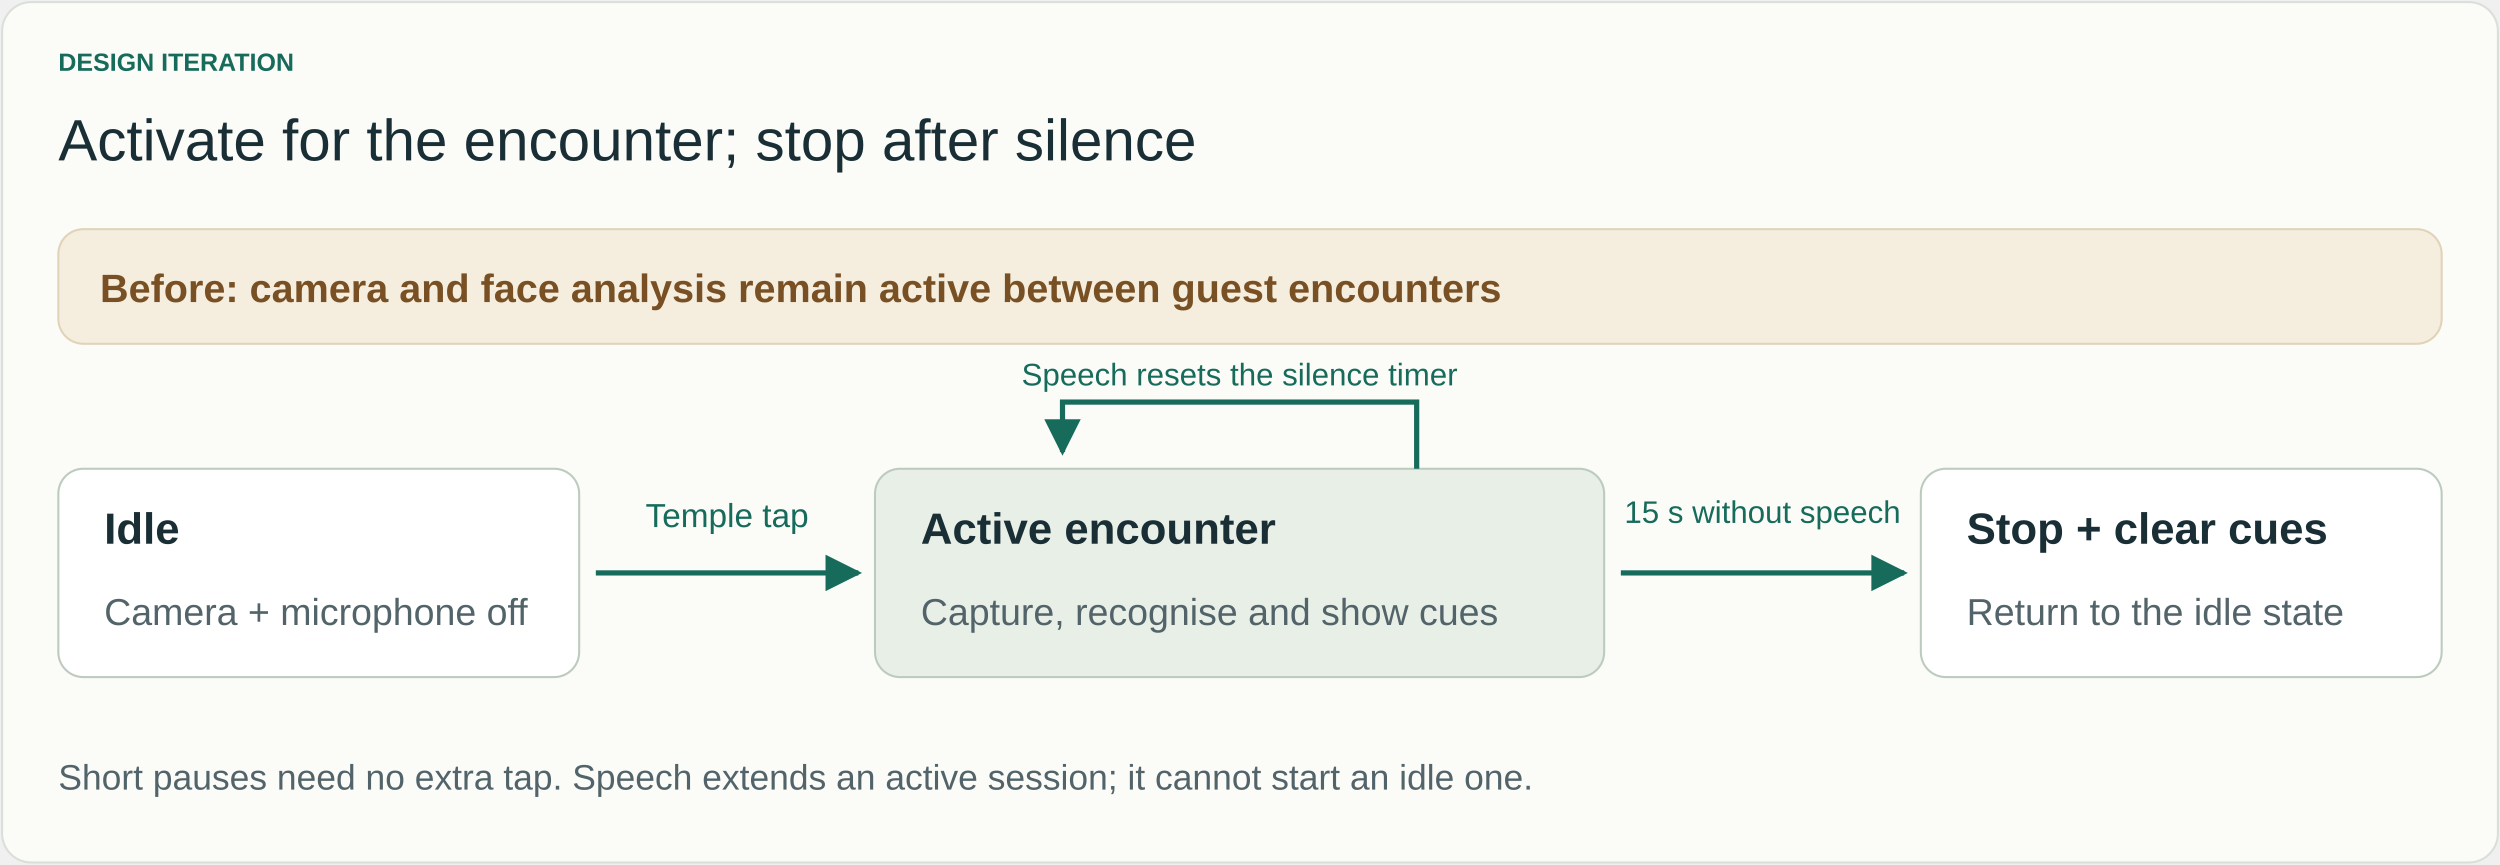
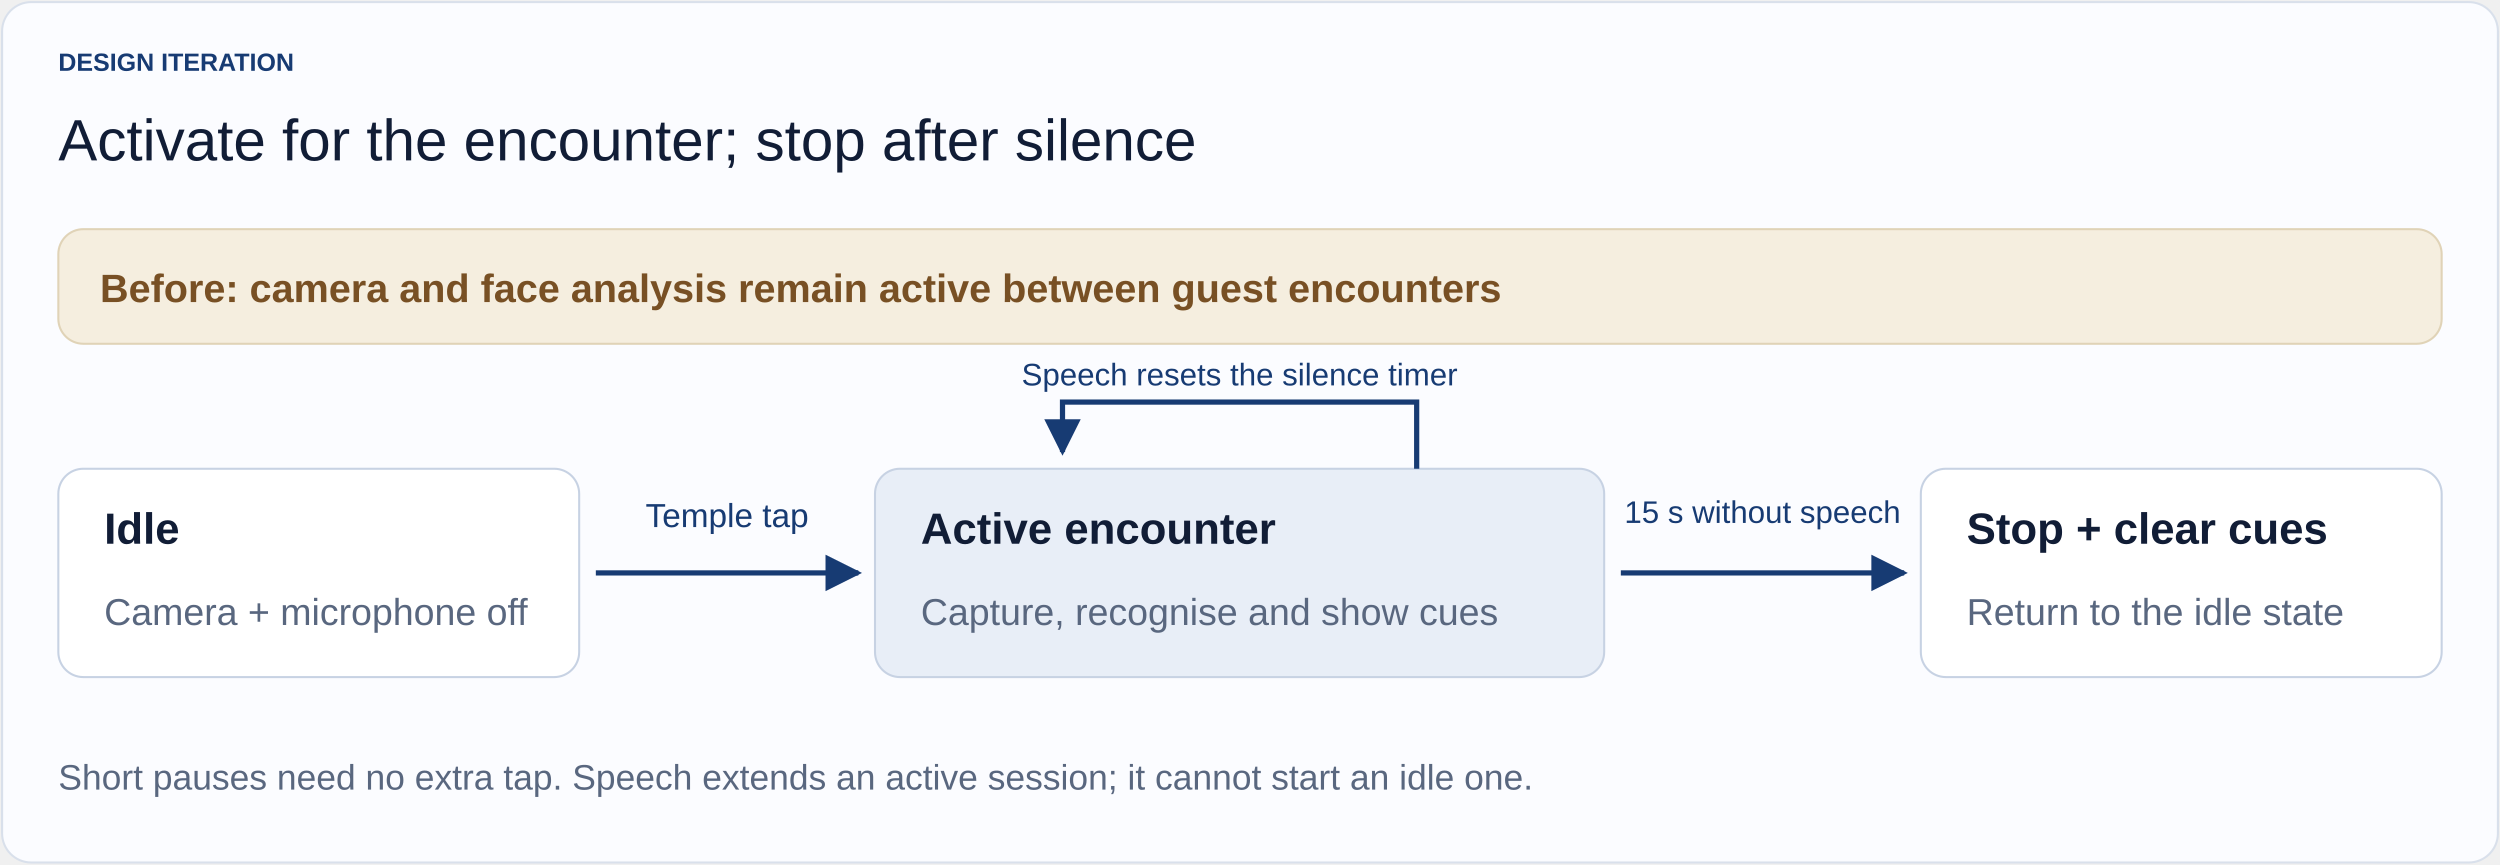
<svg xmlns="http://www.w3.org/2000/svg" width="1200" height="415" viewBox="0 0 1200 415" role="img" aria-labelledby="title description">
  <defs>
    <marker id="arrow" viewBox="0 0 10 10" refX="9" refY="5" markerWidth="7" markerHeight="7" orient="auto">
-       <path d="M0 0 10 5 0 10Z" fill="#176b5b" />
+       <path d="M0 0 10 5 0 10Z" fill="#173b73" />
    </marker>
  </defs>
-   <rect x="1" y="1" width="1198" height="413" rx="14" fill="#fbfcf8" stroke="#d9dfd9" />
+   <rect x="1" y="1" width="1198" height="413" rx="14" fill="#fbfcff" stroke="#d9e0eb" />
  <g font-family="Segoe UI,Arial,sans-serif">
-     <text x="28" y="34" font-size="12" fill="#176b5b" font-weight="700" text-anchor="start">DESIGN ITERATION</text>
-     <text x="28" y="77" font-size="28" fill="#192e35" font-weight="400" text-anchor="start">Activate for the encounter; stop after silence</text>
+     <text x="28" y="34" font-size="12" fill="#173b73" font-weight="700" text-anchor="start">DESIGN ITERATION</text>
+     <text x="28" y="77" font-size="28" fill="#111d36" font-weight="400" text-anchor="start">Activate for the encounter; stop after silence</text>
    <rect x="28" y="110" width="1144" height="55" rx="12" fill="#f5eedf" stroke="#e0d3b7" />
    <text x="48" y="145" font-size="19" fill="#785024" font-weight="550" text-anchor="start">Before: camera and face analysis remain active between guest encounters</text>
-     <rect x="28" y="225" width="250" height="100" rx="12" fill="#ffffff" stroke="#bdcbbf" />
-     <text x="50" y="261" font-size="21" fill="#192e35" font-weight="650" text-anchor="start">Idle</text>
-     <text x="50" y="300" font-size="18" fill="#52646a" font-weight="400" text-anchor="start">Camera + microphone off</text>
-     <rect x="420" y="225" width="350" height="100" rx="12" fill="#e8efe7" stroke="#bdcbbf" />
-     <text x="442" y="261" font-size="21" fill="#192e35" font-weight="650" text-anchor="start">Active encounter</text>
-     <text x="442" y="300" font-size="18" fill="#52646a" font-weight="400" text-anchor="start">Capture, recognise and show cues</text>
-     <rect x="922" y="225" width="250" height="100" rx="12" fill="#ffffff" stroke="#bdcbbf" />
-     <text x="944" y="261" font-size="21" fill="#192e35" font-weight="650" text-anchor="start">Stop + clear cues</text>
-     <text x="944" y="300" font-size="18" fill="#52646a" font-weight="400" text-anchor="start">Return to the idle state</text>
-     <path d="M286 275L412 275" fill="none" stroke="#176b5b" stroke-width="2.5" marker-end="url(#arrow)" />
-     <text x="349" y="253" font-size="16" fill="#176b5b" font-weight="500" text-anchor="middle">Temple tap</text>
-     <path d="M778 275L914 275" fill="none" stroke="#176b5b" stroke-width="2.5" marker-end="url(#arrow)" />
-     <text x="846" y="251" font-size="15" fill="#176b5b" font-weight="500" text-anchor="middle">15 s without speech</text>
-     <path d="M680 225V193H510V217" fill="none" stroke="#176b5b" stroke-width="2.5" marker-end="url(#arrow)" />
-     <text x="595" y="185" font-size="15" fill="#176b5b" font-weight="500" text-anchor="middle">Speech resets the silence timer</text>
-     <text x="28" y="379" font-size="17" fill="#52646a" font-weight="400" text-anchor="start">Short pauses need no extra tap. Speech extends an active session; it cannot start an idle one.</text>
+     <rect x="28" y="225" width="250" height="100" rx="12" fill="#ffffff" stroke="#c7d2e3" />
+     <text x="50" y="261" font-size="21" fill="#111d36" font-weight="650" text-anchor="start">Idle</text>
+     <text x="50" y="300" font-size="18" fill="#59677f" font-weight="400" text-anchor="start">Camera + microphone off</text>
+     <rect x="420" y="225" width="350" height="100" rx="12" fill="#e8eef7" stroke="#c7d2e3" />
+     <text x="442" y="261" font-size="21" fill="#111d36" font-weight="650" text-anchor="start">Active encounter</text>
+     <text x="442" y="300" font-size="18" fill="#59677f" font-weight="400" text-anchor="start">Capture, recognise and show cues</text>
+     <rect x="922" y="225" width="250" height="100" rx="12" fill="#ffffff" stroke="#c7d2e3" />
+     <text x="944" y="261" font-size="21" fill="#111d36" font-weight="650" text-anchor="start">Stop + clear cues</text>
+     <text x="944" y="300" font-size="18" fill="#59677f" font-weight="400" text-anchor="start">Return to the idle state</text>
+     <path d="M286 275L412 275" fill="none" stroke="#173b73" stroke-width="2.5" marker-end="url(#arrow)" />
+     <text x="349" y="253" font-size="16" fill="#173b73" font-weight="500" text-anchor="middle">Temple tap</text>
+     <path d="M778 275L914 275" fill="none" stroke="#173b73" stroke-width="2.5" marker-end="url(#arrow)" />
+     <text x="846" y="251" font-size="15" fill="#173b73" font-weight="500" text-anchor="middle">15 s without speech</text>
+     <path d="M680 225V193H510V217" fill="none" stroke="#173b73" stroke-width="2.5" marker-end="url(#arrow)" />
+     <text x="595" y="185" font-size="15" fill="#173b73" font-weight="500" text-anchor="middle">Speech resets the silence timer</text>
+     <text x="28" y="379" font-size="17" fill="#59677f" font-weight="400" text-anchor="start">Short pauses need no extra tap. Speech extends an active session; it cannot start an idle one.</text>
  </g>
</svg>
